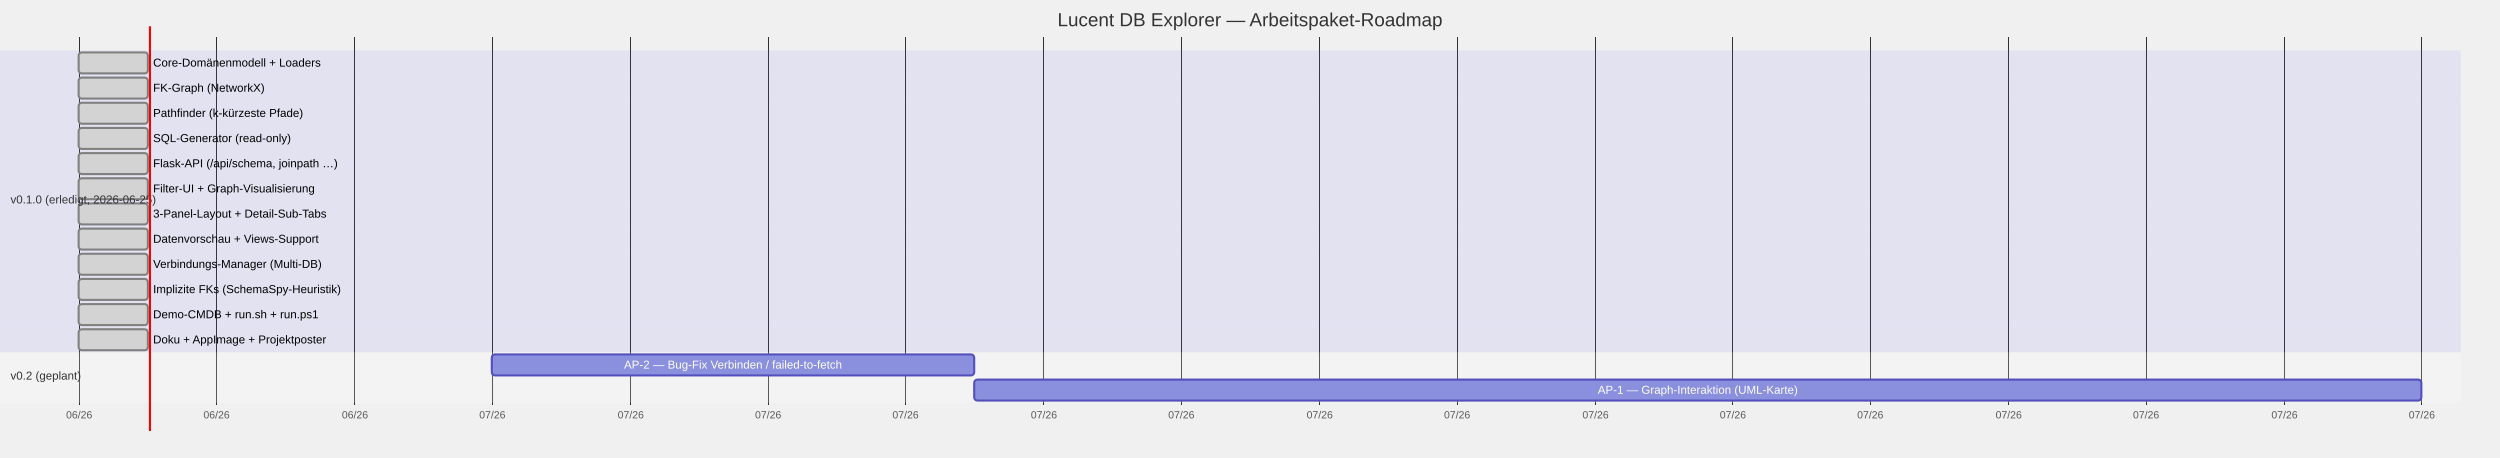
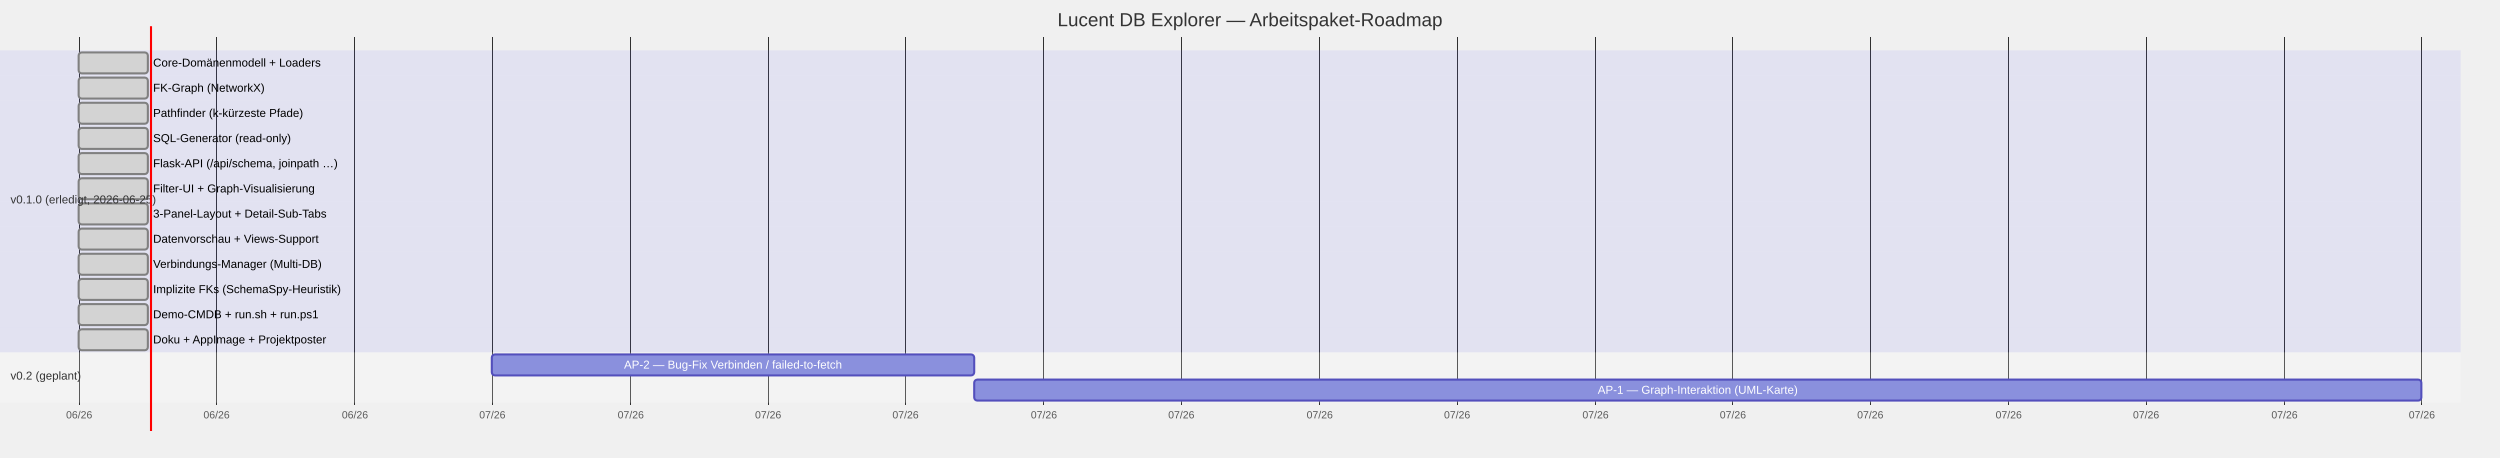
<svg xmlns="http://www.w3.org/2000/svg" id="my-svg" width="2384" viewBox="0 0 2384 436" style="max-width: 2384px; background-color: transparent;" role="graphics-document document" aria-roledescription="gantt">
  <style>#my-svg{font-family:"trebuchet ms",verdana,arial,sans-serif;font-size:16px;fill:#333;}@keyframes edge-animation-frame{from{stroke-dashoffset:0;}}@keyframes dash{to{stroke-dashoffset:0;}}#my-svg .edge-animation-slow{stroke-dasharray:9,5!important;stroke-dashoffset:900;animation:dash 50s linear infinite;stroke-linecap:round;}#my-svg .edge-animation-fast{stroke-dasharray:9,5!important;stroke-dashoffset:900;animation:dash 20s linear infinite;stroke-linecap:round;}#my-svg .error-icon{fill:#552222;}#my-svg .error-text{fill:#552222;stroke:#552222;}#my-svg .edge-thickness-normal{stroke-width:1px;}#my-svg .edge-thickness-thick{stroke-width:3.5px;}#my-svg .edge-pattern-solid{stroke-dasharray:0;}#my-svg .edge-thickness-invisible{stroke-width:0;fill:none;}#my-svg .edge-pattern-dashed{stroke-dasharray:3;}#my-svg .edge-pattern-dotted{stroke-dasharray:2;}#my-svg .marker{fill:#333333;stroke:#333333;}#my-svg .marker.cross{stroke:#333333;}#my-svg svg{font-family:"trebuchet ms",verdana,arial,sans-serif;font-size:16px;}#my-svg p{margin:0;}#my-svg .mermaid-main-font{font-family:"trebuchet ms",verdana,arial,sans-serif;}#my-svg .exclude-range{fill:#eeeeee;}#my-svg .section{stroke:none;opacity:0.2;}#my-svg .section0{fill:rgba(102, 102, 255, 0.49);}#my-svg .section2{fill:#fff400;}#my-svg .section1,#my-svg .section3{fill:white;opacity:0.2;}#my-svg .sectionTitle0{fill:#333;}#my-svg .sectionTitle1{fill:#333;}#my-svg .sectionTitle2{fill:#333;}#my-svg .sectionTitle3{fill:#333;}#my-svg .sectionTitle{text-anchor:start;font-family:"trebuchet ms",verdana,arial,sans-serif;}#my-svg .grid .tick{stroke:lightgrey;opacity:0.8;shape-rendering:crispEdges;}#my-svg .grid .tick text{font-family:"trebuchet ms",verdana,arial,sans-serif;fill:#333;}#my-svg .grid path{stroke-width:0;}#my-svg .today{fill:none;stroke:red;stroke-width:2px;}#my-svg .task{stroke-width:2;}#my-svg .taskText{text-anchor:middle;font-family:"trebuchet ms",verdana,arial,sans-serif;}#my-svg .taskTextOutsideRight{fill:black;text-anchor:start;font-family:"trebuchet ms",verdana,arial,sans-serif;}#my-svg .taskTextOutsideLeft{fill:black;text-anchor:end;}#my-svg .task.clickable{cursor:pointer;}#my-svg .taskText.clickable{cursor:pointer;fill:#003163!important;font-weight:bold;}#my-svg .taskTextOutsideLeft.clickable{cursor:pointer;fill:#003163!important;font-weight:bold;}#my-svg .taskTextOutsideRight.clickable{cursor:pointer;fill:#003163!important;font-weight:bold;}#my-svg .taskText0,#my-svg .taskText1,#my-svg .taskText2,#my-svg .taskText3{fill:white;}#my-svg .task0,#my-svg .task1,#my-svg .task2,#my-svg .task3{fill:#8a90dd;stroke:#534fbc;}#my-svg .taskTextOutside0,#my-svg .taskTextOutside2{fill:black;}#my-svg .taskTextOutside1,#my-svg .taskTextOutside3{fill:black;}#my-svg .active0,#my-svg .active1,#my-svg .active2,#my-svg .active3{fill:#bfc7ff;stroke:#534fbc;}#my-svg .activeText0,#my-svg .activeText1,#my-svg .activeText2,#my-svg .activeText3{fill:black!important;}#my-svg .done0,#my-svg .done1,#my-svg .done2,#my-svg .done3{stroke:grey;fill:lightgrey;stroke-width:2;}#my-svg .doneText0,#my-svg .doneText1,#my-svg .doneText2,#my-svg .doneText3{fill:black!important;}#my-svg .doneText0.taskTextOutsideLeft,#my-svg .doneText0.taskTextOutsideRight,#my-svg .doneText1.taskTextOutsideLeft,#my-svg .doneText1.taskTextOutsideRight,#my-svg .doneText2.taskTextOutsideLeft,#my-svg .doneText2.taskTextOutsideRight,#my-svg .doneText3.taskTextOutsideLeft,#my-svg .doneText3.taskTextOutsideRight{fill:black!important;}#my-svg .crit0,#my-svg .crit1,#my-svg .crit2,#my-svg .crit3{stroke:#ff8888;fill:red;stroke-width:2;}#my-svg .activeCrit0,#my-svg .activeCrit1,#my-svg .activeCrit2,#my-svg .activeCrit3{stroke:#ff8888;fill:#bfc7ff;stroke-width:2;}#my-svg .doneCrit0,#my-svg .doneCrit1,#my-svg .doneCrit2,#my-svg .doneCrit3{stroke:#ff8888;fill:lightgrey;stroke-width:2;cursor:pointer;shape-rendering:crispEdges;}#my-svg .milestone{transform:rotate(45deg) scale(0.8,0.8);}#my-svg .milestoneText{font-style:italic;}#my-svg .doneCritText0,#my-svg .doneCritText1,#my-svg .doneCritText2,#my-svg .doneCritText3{fill:black!important;}#my-svg .doneCritText0.taskTextOutsideLeft,#my-svg .doneCritText0.taskTextOutsideRight,#my-svg .doneCritText1.taskTextOutsideLeft,#my-svg .doneCritText1.taskTextOutsideRight,#my-svg .doneCritText2.taskTextOutsideLeft,#my-svg .doneCritText2.taskTextOutsideRight,#my-svg .doneCritText3.taskTextOutsideLeft,#my-svg .doneCritText3.taskTextOutsideRight{fill:black!important;}#my-svg .vert{stroke:navy;}#my-svg .vertText{font-size:15px;text-anchor:middle;fill:navy!important;}#my-svg .activeCritText0,#my-svg .activeCritText1,#my-svg .activeCritText2,#my-svg .activeCritText3{fill:black!important;}#my-svg .titleText{text-anchor:middle;font-size:18px;fill:#333;font-family:"trebuchet ms",verdana,arial,sans-serif;}#my-svg .node .neo-node{stroke:#9370DB;}#my-svg [data-look="neo"].node rect,#my-svg [data-look="neo"].cluster rect,#my-svg [data-look="neo"].node polygon{stroke:#9370DB;filter:drop-shadow(1px 2px 2px rgba(185, 185, 185, 1));}#my-svg [data-look="neo"].node path{stroke:#9370DB;stroke-width:1px;}#my-svg [data-look="neo"].node .outer-path{filter:drop-shadow(1px 2px 2px rgba(185, 185, 185, 1));}#my-svg [data-look="neo"].node .neo-line path{stroke:#9370DB;filter:none;}#my-svg [data-look="neo"].node circle{stroke:#9370DB;filter:drop-shadow(1px 2px 2px rgba(185, 185, 185, 1));}#my-svg [data-look="neo"].node circle .state-start{fill:#000000;}#my-svg [data-look="neo"].icon-shape .icon{fill:#9370DB;filter:drop-shadow(1px 2px 2px rgba(185, 185, 185, 1));}#my-svg [data-look="neo"].icon-shape .icon-neo path{stroke:#9370DB;filter:drop-shadow(1px 2px 2px rgba(185, 185, 185, 1));}#my-svg :root{--mermaid-font-family:"trebuchet ms",verdana,arial,sans-serif;}</style>
  <g />
  <g class="grid" transform="translate(75, 386)" fill="none" font-size="10" font-family="sans-serif" text-anchor="middle">
    <path class="domain" stroke="currentColor" d="M0.5,-351V0.5H2234.5V-351" />
    <g class="tick" opacity="1" transform="translate(0.5,0)">
      <line stroke="currentColor" y2="-351" />
      <text fill="#000" y="3" dy="1em" stroke="none" font-size="10" style="text-anchor: middle;"> 06/26</text>
    </g>
    <g class="tick" opacity="1" transform="translate(131.5,0)">
      <line stroke="currentColor" y2="-351" />
      <text fill="#000" y="3" dy="1em" stroke="none" font-size="10" style="text-anchor: middle;"> 06/26</text>
    </g>
    <g class="tick" opacity="1" transform="translate(263.5,0)">
      <line stroke="currentColor" y2="-351" />
      <text fill="#000" y="3" dy="1em" stroke="none" font-size="10" style="text-anchor: middle;"> 06/26</text>
    </g>
    <g class="tick" opacity="1" transform="translate(394.5,0)">
      <line stroke="currentColor" y2="-351" />
      <text fill="#000" y="3" dy="1em" stroke="none" font-size="10" style="text-anchor: middle;"> 07/26</text>
    </g>
    <g class="tick" opacity="1" transform="translate(526.5,0)">
      <line stroke="currentColor" y2="-351" />
      <text fill="#000" y="3" dy="1em" stroke="none" font-size="10" style="text-anchor: middle;"> 07/26</text>
    </g>
    <g class="tick" opacity="1" transform="translate(657.5,0)">
      <line stroke="currentColor" y2="-351" />
      <text fill="#000" y="3" dy="1em" stroke="none" font-size="10" style="text-anchor: middle;"> 07/26</text>
    </g>
    <g class="tick" opacity="1" transform="translate(788.5,0)">
      <line stroke="currentColor" y2="-351" />
      <text fill="#000" y="3" dy="1em" stroke="none" font-size="10" style="text-anchor: middle;"> 07/26</text>
    </g>
    <g class="tick" opacity="1" transform="translate(920.5,0)">
      <line stroke="currentColor" y2="-351" />
      <text fill="#000" y="3" dy="1em" stroke="none" font-size="10" style="text-anchor: middle;"> 07/26</text>
    </g>
    <g class="tick" opacity="1" transform="translate(1051.5,0)">
      <line stroke="currentColor" y2="-351" />
      <text fill="#000" y="3" dy="1em" stroke="none" font-size="10" style="text-anchor: middle;"> 07/26</text>
    </g>
    <g class="tick" opacity="1" transform="translate(1183.5,0)">
      <line stroke="currentColor" y2="-351" />
      <text fill="#000" y="3" dy="1em" stroke="none" font-size="10" style="text-anchor: middle;"> 07/26</text>
    </g>
    <g class="tick" opacity="1" transform="translate(1314.5,0)">
      <line stroke="currentColor" y2="-351" />
      <text fill="#000" y="3" dy="1em" stroke="none" font-size="10" style="text-anchor: middle;"> 07/26</text>
    </g>
    <g class="tick" opacity="1" transform="translate(1446.5,0)">
      <line stroke="currentColor" y2="-351" />
      <text fill="#000" y="3" dy="1em" stroke="none" font-size="10" style="text-anchor: middle;"> 07/26</text>
    </g>
    <g class="tick" opacity="1" transform="translate(1577.5,0)">
      <line stroke="currentColor" y2="-351" />
      <text fill="#000" y="3" dy="1em" stroke="none" font-size="10" style="text-anchor: middle;"> 07/26</text>
    </g>
    <g class="tick" opacity="1" transform="translate(1708.5,0)">
      <line stroke="currentColor" y2="-351" />
      <text fill="#000" y="3" dy="1em" stroke="none" font-size="10" style="text-anchor: middle;"> 07/26</text>
    </g>
    <g class="tick" opacity="1" transform="translate(1840.5,0)">
      <line stroke="currentColor" y2="-351" />
      <text fill="#000" y="3" dy="1em" stroke="none" font-size="10" style="text-anchor: middle;"> 07/26</text>
    </g>
    <g class="tick" opacity="1" transform="translate(1971.5,0)">
      <line stroke="currentColor" y2="-351" />
      <text fill="#000" y="3" dy="1em" stroke="none" font-size="10" style="text-anchor: middle;"> 07/26</text>
    </g>
    <g class="tick" opacity="1" transform="translate(2103.5,0)">
      <line stroke="currentColor" y2="-351" />
      <text fill="#000" y="3" dy="1em" stroke="none" font-size="10" style="text-anchor: middle;"> 07/26</text>
    </g>
    <g class="tick" opacity="1" transform="translate(2234.5,0)">
      <line stroke="currentColor" y2="-351" />
      <text fill="#000" y="3" dy="1em" stroke="none" font-size="10" style="text-anchor: middle;"> 07/26</text>
    </g>
  </g>
  <g>
    <rect x="0" y="48" width="2346.5" height="24" class="section section0" />
    <rect x="0" y="72" width="2346.5" height="24" class="section section0" />
    <rect x="0" y="96" width="2346.5" height="24" class="section section0" />
    <rect x="0" y="120" width="2346.5" height="24" class="section section0" />
    <rect x="0" y="144" width="2346.5" height="24" class="section section0" />
    <rect x="0" y="168" width="2346.5" height="24" class="section section0" />
    <rect x="0" y="192" width="2346.5" height="24" class="section section0" />
    <rect x="0" y="216" width="2346.5" height="24" class="section section0" />
    <rect x="0" y="240" width="2346.5" height="24" class="section section0" />
    <rect x="0" y="264" width="2346.5" height="24" class="section section0" />
    <rect x="0" y="288" width="2346.5" height="24" class="section section0" />
    <rect x="0" y="312" width="2346.5" height="24" class="section section0" />
    <rect x="0" y="336" width="2346.5" height="24" class="section section1" />
    <rect x="0" y="360" width="2346.5" height="24" class="section section1" />
  </g>
  <g>
    <rect id="my-svg-d1" rx="3" ry="3" x="75" y="50" width="66" height="20" transform-origin="108px 60px" class="task done0" />
    <rect id="my-svg-d2" rx="3" ry="3" x="75" y="74" width="66" height="20" transform-origin="108px 84px" class="task done0" />
    <rect id="my-svg-d3" rx="3" ry="3" x="75" y="98" width="66" height="20" transform-origin="108px 108px" class="task done0" />
    <rect id="my-svg-d4" rx="3" ry="3" x="75" y="122" width="66" height="20" transform-origin="108px 132px" class="task done0" />
    <rect id="my-svg-d5" rx="3" ry="3" x="75" y="146" width="66" height="20" transform-origin="108px 156px" class="task done0" />
    <rect id="my-svg-d6" rx="3" ry="3" x="75" y="170" width="66" height="20" transform-origin="108px 180px" class="task done0" />
    <rect id="my-svg-d7" rx="3" ry="3" x="75" y="194" width="66" height="20" transform-origin="108px 204px" class="task done0" />
    <rect id="my-svg-d8" rx="3" ry="3" x="75" y="218" width="66" height="20" transform-origin="108px 228px" class="task done0" />
    <rect id="my-svg-d9" rx="3" ry="3" x="75" y="242" width="66" height="20" transform-origin="108px 252px" class="task done0" />
    <rect id="my-svg-d10" rx="3" ry="3" x="75" y="266" width="66" height="20" transform-origin="108px 276px" class="task done0" />
    <rect id="my-svg-d11" rx="3" ry="3" x="75" y="290" width="66" height="20" transform-origin="108px 300px" class="task done0" />
    <rect id="my-svg-d12" rx="3" ry="3" x="75" y="314" width="66" height="20" transform-origin="108px 324px" class="task done0" />
    <rect id="my-svg-p2" rx="3" ry="3" x="469" y="338" width="460" height="20" transform-origin="699px 348px" class="task task1" />
    <rect id="my-svg-p1" rx="3" ry="3" x="929" y="362" width="1380" height="20" transform-origin="1619px 372px" class="task task1" />
    <text id="my-svg-d1-text" font-size="11" x="146" y="63.5" class="taskTextOutsideRight taskTextOutside0  doneText0 width-157.0771484375">Core-Domänenmodell + Loaders          </text>
    <text id="my-svg-d2-text" font-size="11" x="146" y="87.5" class="taskTextOutsideRight taskTextOutside0  doneText0 width-104.59375">FK-Graph (NetworkX)                   </text>
    <text id="my-svg-d3-text" font-size="11" x="146" y="111.5" class="taskTextOutsideRight taskTextOutside0  doneText0 width-145.65625">Pathfinder (k-kürzeste Pfade)         </text>
    <text id="my-svg-d4-text" font-size="11" x="146" y="135.5" class="taskTextOutsideRight taskTextOutside0  doneText0 width-130.578125">SQL-Generator (read-only)             </text>
    <text id="my-svg-d5-text" font-size="11" x="146" y="159.5" class="taskTextOutsideRight taskTextOutside0  doneText0 width-179.421875">Flask-API (/api/schema, joinpath …)   </text>
    <text id="my-svg-d6-text" font-size="11" x="146" y="183.5" class="taskTextOutsideRight taskTextOutside0  doneText0 width-154.99951171875">Filter-UI + Graph-Visualisierung      </text>
    <text id="my-svg-d7-text" font-size="11" x="146" y="207.5" class="taskTextOutsideRight taskTextOutside0  doneText0 width-162.6416015625">3-Panel-Layout + Detail-Sub-Tabs      </text>
    <text id="my-svg-d8-text" font-size="11" x="146" y="231.5" class="taskTextOutsideRight taskTextOutside0  doneText0 width-155.369140625">Datenvorschau + Views-Support         </text>
    <text id="my-svg-d9-text" font-size="11" x="146" y="255.5" class="taskTextOutsideRight taskTextOutside0  doneText0 width-157.59375">Verbindungs-Manager (Multi-DB)        </text>
    <text id="my-svg-d10-text" font-size="11" x="146" y="279.5" class="taskTextOutsideRight taskTextOutside0  doneText0 width-177.34375">Implizite FKs (SchemaSpy-Heuristik)   </text>
    <text id="my-svg-d11-text" font-size="11" x="146" y="303.5" class="taskTextOutsideRight taskTextOutside0  doneText0 width-151.453125">Demo-CMDB + run.sh + run.ps1          </text>
    <text id="my-svg-d12-text" font-size="11" x="146" y="327.5" class="taskTextOutsideRight taskTextOutside0  doneText0 width-164.21533203125">Doku + AppImage + Projektposter       </text>
    <text id="my-svg-p2-text" font-size="11" x="699" y="351.5" class="taskText taskText1  width-211.09375">AP-2 — Bug-Fix Verbinden / failed-to-fetch  </text>
    <text id="my-svg-p1-text" font-size="11" x="1619" y="375.5" class="taskText taskText1  width-187.953125">AP-1 — Graph-Interaktion (UML-Karte)        </text>
  </g>
  <g>
    <text dy="0em" x="10" y="194" font-size="11" class="sectionTitle sectionTitle0">
      <tspan alignment-baseline="central" x="10">v0.1.0 (erledigt, 2026-06-25)</tspan>
    </text>
    <text dy="0em" x="10" y="362" font-size="11" class="sectionTitle sectionTitle1">
      <tspan alignment-baseline="central" x="10">v0.2 (geplant)</tspan>
    </text>
  </g>
  <g class="today">
-     <line x1="143" x2="143" y1="25" y2="411" class="today" />
+     <line x1="144" x2="144" y1="25" y2="411" class="today" />
  </g>
  <text x="1192" y="25" class="titleText">Lucent DB Explorer — Arbeitspaket-Roadmap</text>
</svg>
